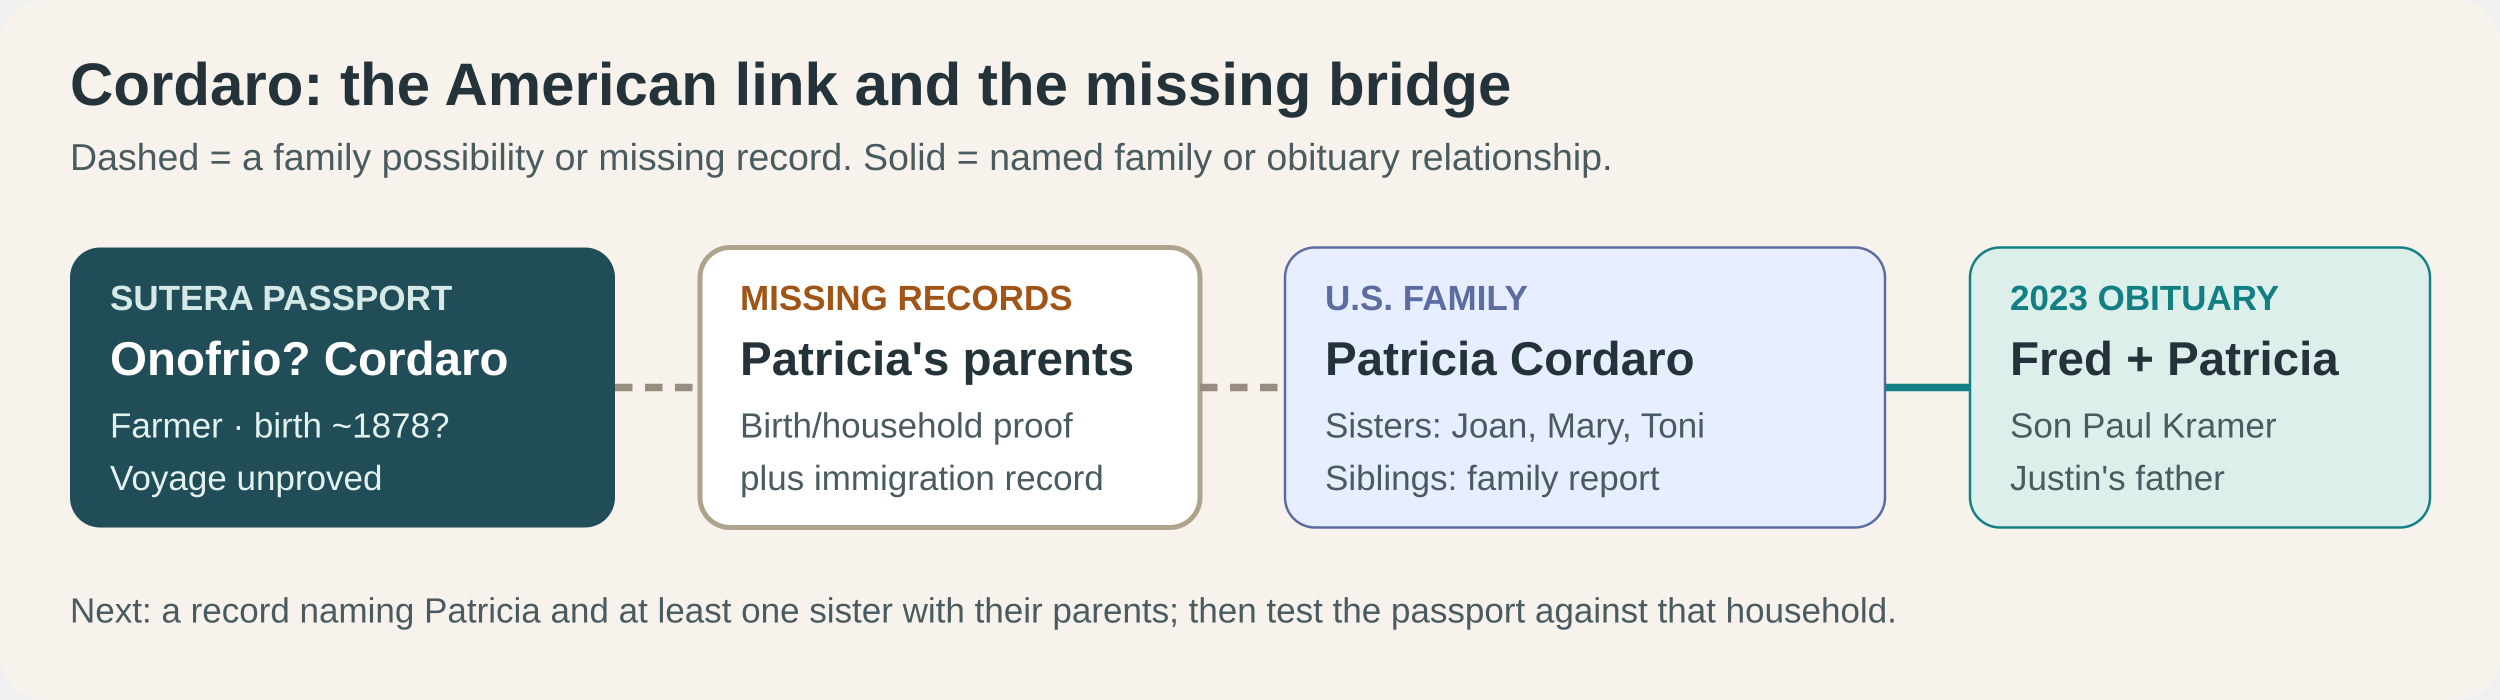
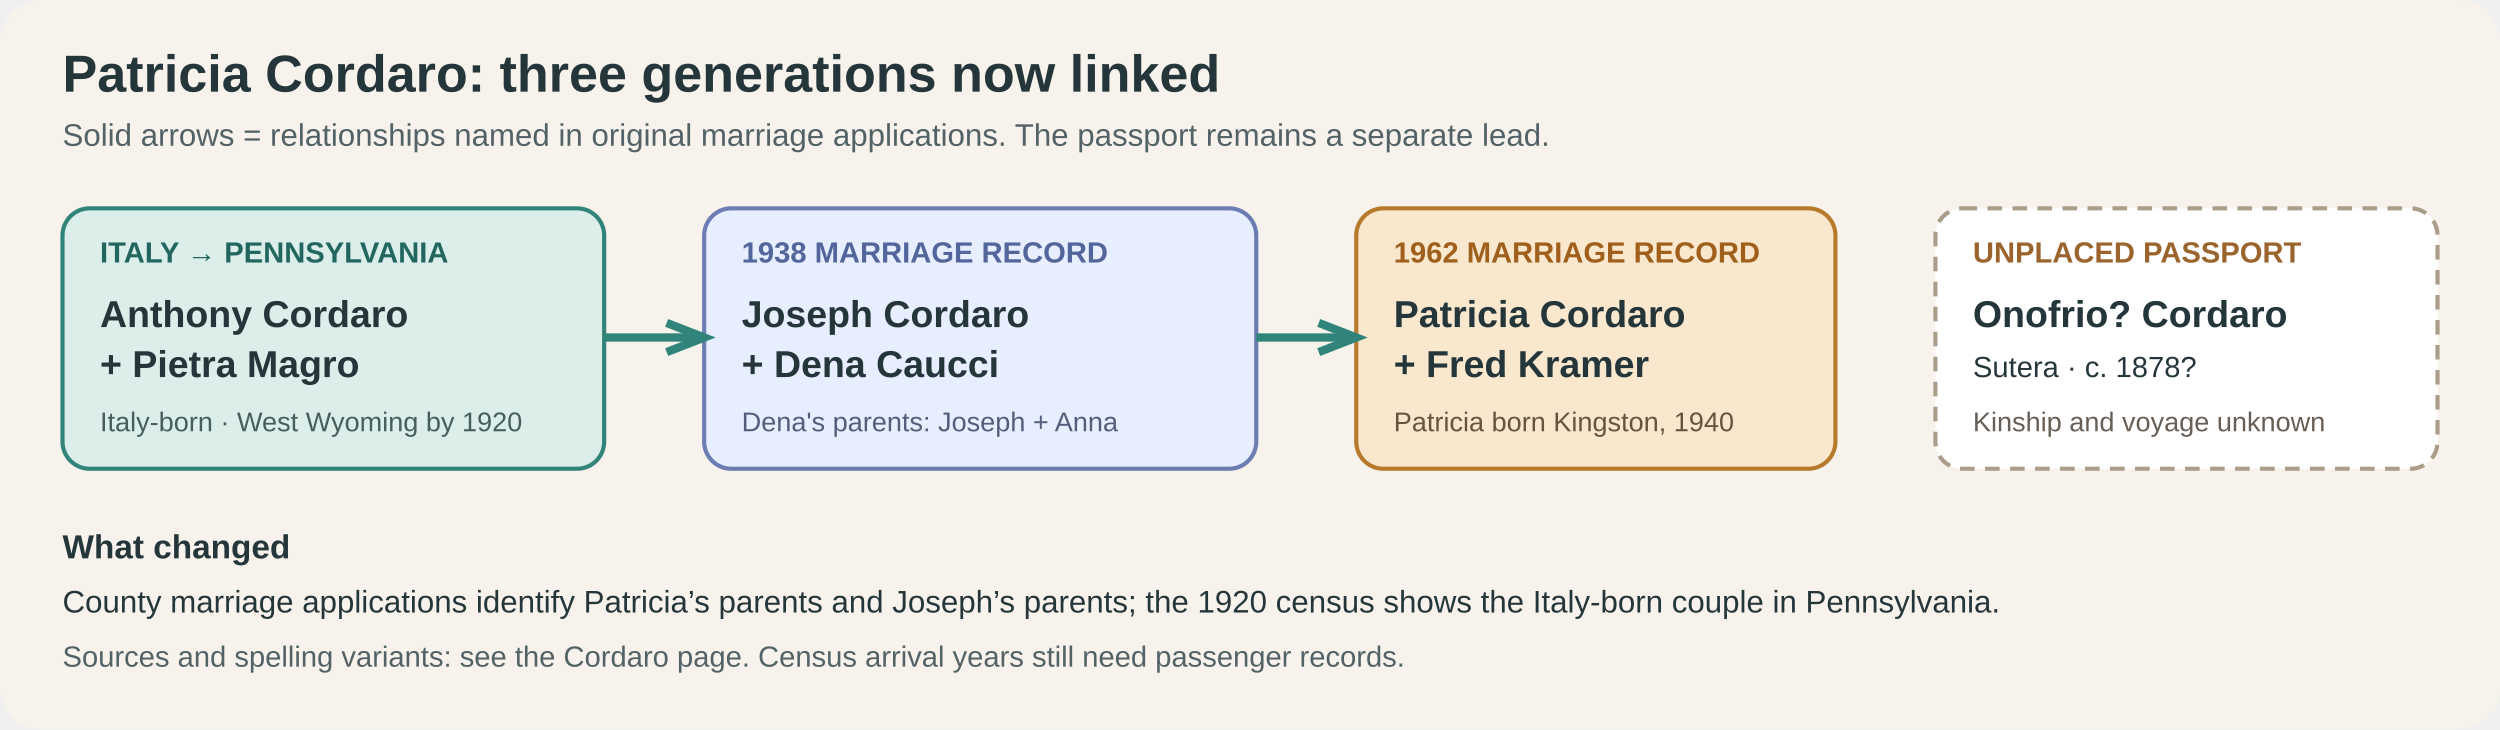
- <svg xmlns="http://www.w3.org/2000/svg" width="1000" height="280" viewBox="0 0 1000 280" role="img" aria-labelledby="title desc">
-   <rect width="1000" height="280" rx="18" fill="#f7f3ec" />
-   <text x="28" y="42" font-family="Arial,sans-serif" font-size="24" font-weight="700" fill="#24333a">Cordaro: the American link and the missing bridge</text>
-   <text x="28" y="68" font-family="Arial,sans-serif" font-size="15" fill="#495b60">Dashed = a family possibility or missing record. Solid = named family or obituary relationship.</text>
-   <g font-family="Arial,sans-serif">
-     <rect x="28" y="99" width="218" height="112" rx="12" fill="#214d58" />
-     <text x="44" y="124" font-size="14" font-weight="700" fill="#d5eae6">SUTERA PASSPORT</text>
-     <text x="44" y="150" font-size="19" font-weight="700" fill="#fff">Onofrio? Cordaro</text>
-     <text x="44" y="175" font-size="14" fill="#e3f2ef">Farmer · birth ~1878?</text>
-     <text x="44" y="196" font-size="14" fill="#e3f2ef">Voyage unproved</text>
-     <rect x="280" y="99" width="200" height="112" rx="12" fill="#fff" stroke="#b0a38e" stroke-width="2" />
-     <text x="296" y="124" font-size="14" font-weight="700" fill="#a05416">MISSING RECORDS</text>
-     <text x="296" y="150" font-size="19" font-weight="700" fill="#24333a">Patricia's parents</text>
-     <text x="296" y="175" font-size="14" fill="#495b60">Birth/household proof</text>
-     <text x="296" y="196" font-size="14" fill="#495b60">plus immigration record</text>
-     <rect x="514" y="99" width="240" height="112" rx="12" fill="#e7eeff" stroke="#5c6ba0" />
-     <text x="530" y="124" font-size="14" font-weight="700" fill="#5c6ba0">U.S. FAMILY</text>
-     <text x="530" y="150" font-size="19" font-weight="700" fill="#24333a">Patricia Cordaro</text>
-     <text x="530" y="175" font-size="14" fill="#495b60">Sisters: Joan, Mary, Toni</text>
-     <text x="530" y="196" font-size="14" fill="#495b60">Siblings: family report</text>
-     <rect x="788" y="99" width="184" height="112" rx="12" fill="#dcefeb" stroke="#127f82" />
-     <text x="804" y="124" font-size="14" font-weight="700" fill="#127f82">2023 OBITUARY</text>
-     <text x="804" y="150" font-size="19" font-weight="700" fill="#24333a">Fred + Patricia</text>
-     <text x="804" y="175" font-size="14" fill="#495b60">Son Paul Kramer</text>
-     <text x="804" y="196" font-size="14" fill="#495b60">Justin's father</text>
+ <svg xmlns="http://www.w3.org/2000/svg" width="1200" height="350" viewBox="0 0 1200 350" role="img" aria-labelledby="title desc">
+   <rect width="1200" height="350" rx="20" fill="#f7f3ec" />
+   <g font-family="Arial,sans-serif" fill="#25363b">
+     <text x="30" y="44" font-size="25" font-weight="700">Patricia Cordaro: three generations now linked</text>
+     <text x="30" y="70" font-size="15" fill="#526267">Solid arrows = relationships named in original marriage applications. The passport remains a separate lead.</text>
+     <rect x="30" y="100" width="260" height="125" rx="13" fill="#dceee9" stroke="#31847a" stroke-width="2" />
+     <text x="48" y="126" font-size="14" font-weight="700" fill="#22675f">ITALY → PENNSYLVANIA</text>
+     <text x="48" y="157" font-size="18" font-weight="700">Anthony Cordaro</text>
+     <text x="48" y="181" font-size="18" font-weight="700">+ Pietra Magro</text>
+     <text x="48" y="207" font-size="13" fill="#465f5b">Italy-born · West Wyoming by 1920</text>
+     <rect x="338" y="100" width="265" height="125" rx="13" fill="#e7eeff" stroke="#6b7db2" stroke-width="2" />
+     <text x="356" y="126" font-size="14" font-weight="700" fill="#53669c">1938 MARRIAGE RECORD</text>
+     <text x="356" y="157" font-size="18" font-weight="700">Joseph Cordaro</text>
+     <text x="356" y="181" font-size="18" font-weight="700">+ Dena Caucci</text>
+     <text x="356" y="207" font-size="13" fill="#535e7a">Dena's parents: Joseph + Anna</text>
+     <rect x="651" y="100" width="230" height="125" rx="13" fill="#fae8ce" stroke="#b77a2d" stroke-width="2" />
+     <text x="669" y="126" font-size="14" font-weight="700" fill="#a0601b">1962 MARRIAGE RECORD</text>
+     <text x="669" y="157" font-size="18" font-weight="700">Patricia Cordaro</text>
+     <text x="669" y="181" font-size="18" font-weight="700">+ Fred Kramer</text>
+     <text x="669" y="207" font-size="13" fill="#66553e">Patricia born Kingston, 1940</text>
+     <rect x="929" y="100" width="241" height="125" rx="13" fill="#fff" stroke="#ab9d89" stroke-width="2" stroke-dasharray="7 5" />
+     <text x="947" y="126" font-size="14" font-weight="700" fill="#9b642d">UNPLACED PASSPORT</text>
+     <text x="947" y="157" font-size="18" font-weight="700">Onofrio? Cordaro</text>
+     <text x="947" y="181" font-size="14">Sutera · c. 1878?</text>
+     <text x="947" y="207" font-size="13" fill="#675e55">Kinship and voyage unknown</text>
+     <path d="M290 162 H338 M603 162 H651" fill="none" stroke="#31847a" stroke-width="4" />
+     <path d="M320 155 L338 162 L320 169 M633 155 L651 162 L633 169" fill="none" stroke="#31847a" stroke-width="4" />
+     <text x="30" y="268" font-size="16" font-weight="700">What changed</text>
+     <text x="30" y="294" font-size="15">County marriage applications identify Patricia’s parents and Joseph’s parents; the 1920 census shows the Italy-born couple in Pennsylvania.</text>
+     <text x="30" y="320" font-size="14" fill="#526267">Sources and spelling variants: see the Cordaro page. Census arrival years still need passenger records.</text>
  </g>
-   <path d="M246 155 H280 M480 155 H514" fill="none" stroke="#968c80" stroke-width="3" stroke-dasharray="7 5" />
-   <path d="M754 155 H788" fill="none" stroke="#127f82" stroke-width="3" />
-   <text x="28" y="249" font-family="Arial,sans-serif" font-size="14" fill="#495b60">Next: a record naming Patricia and at least one sister with their parents; then test the passport against that household.</text>
</svg>
